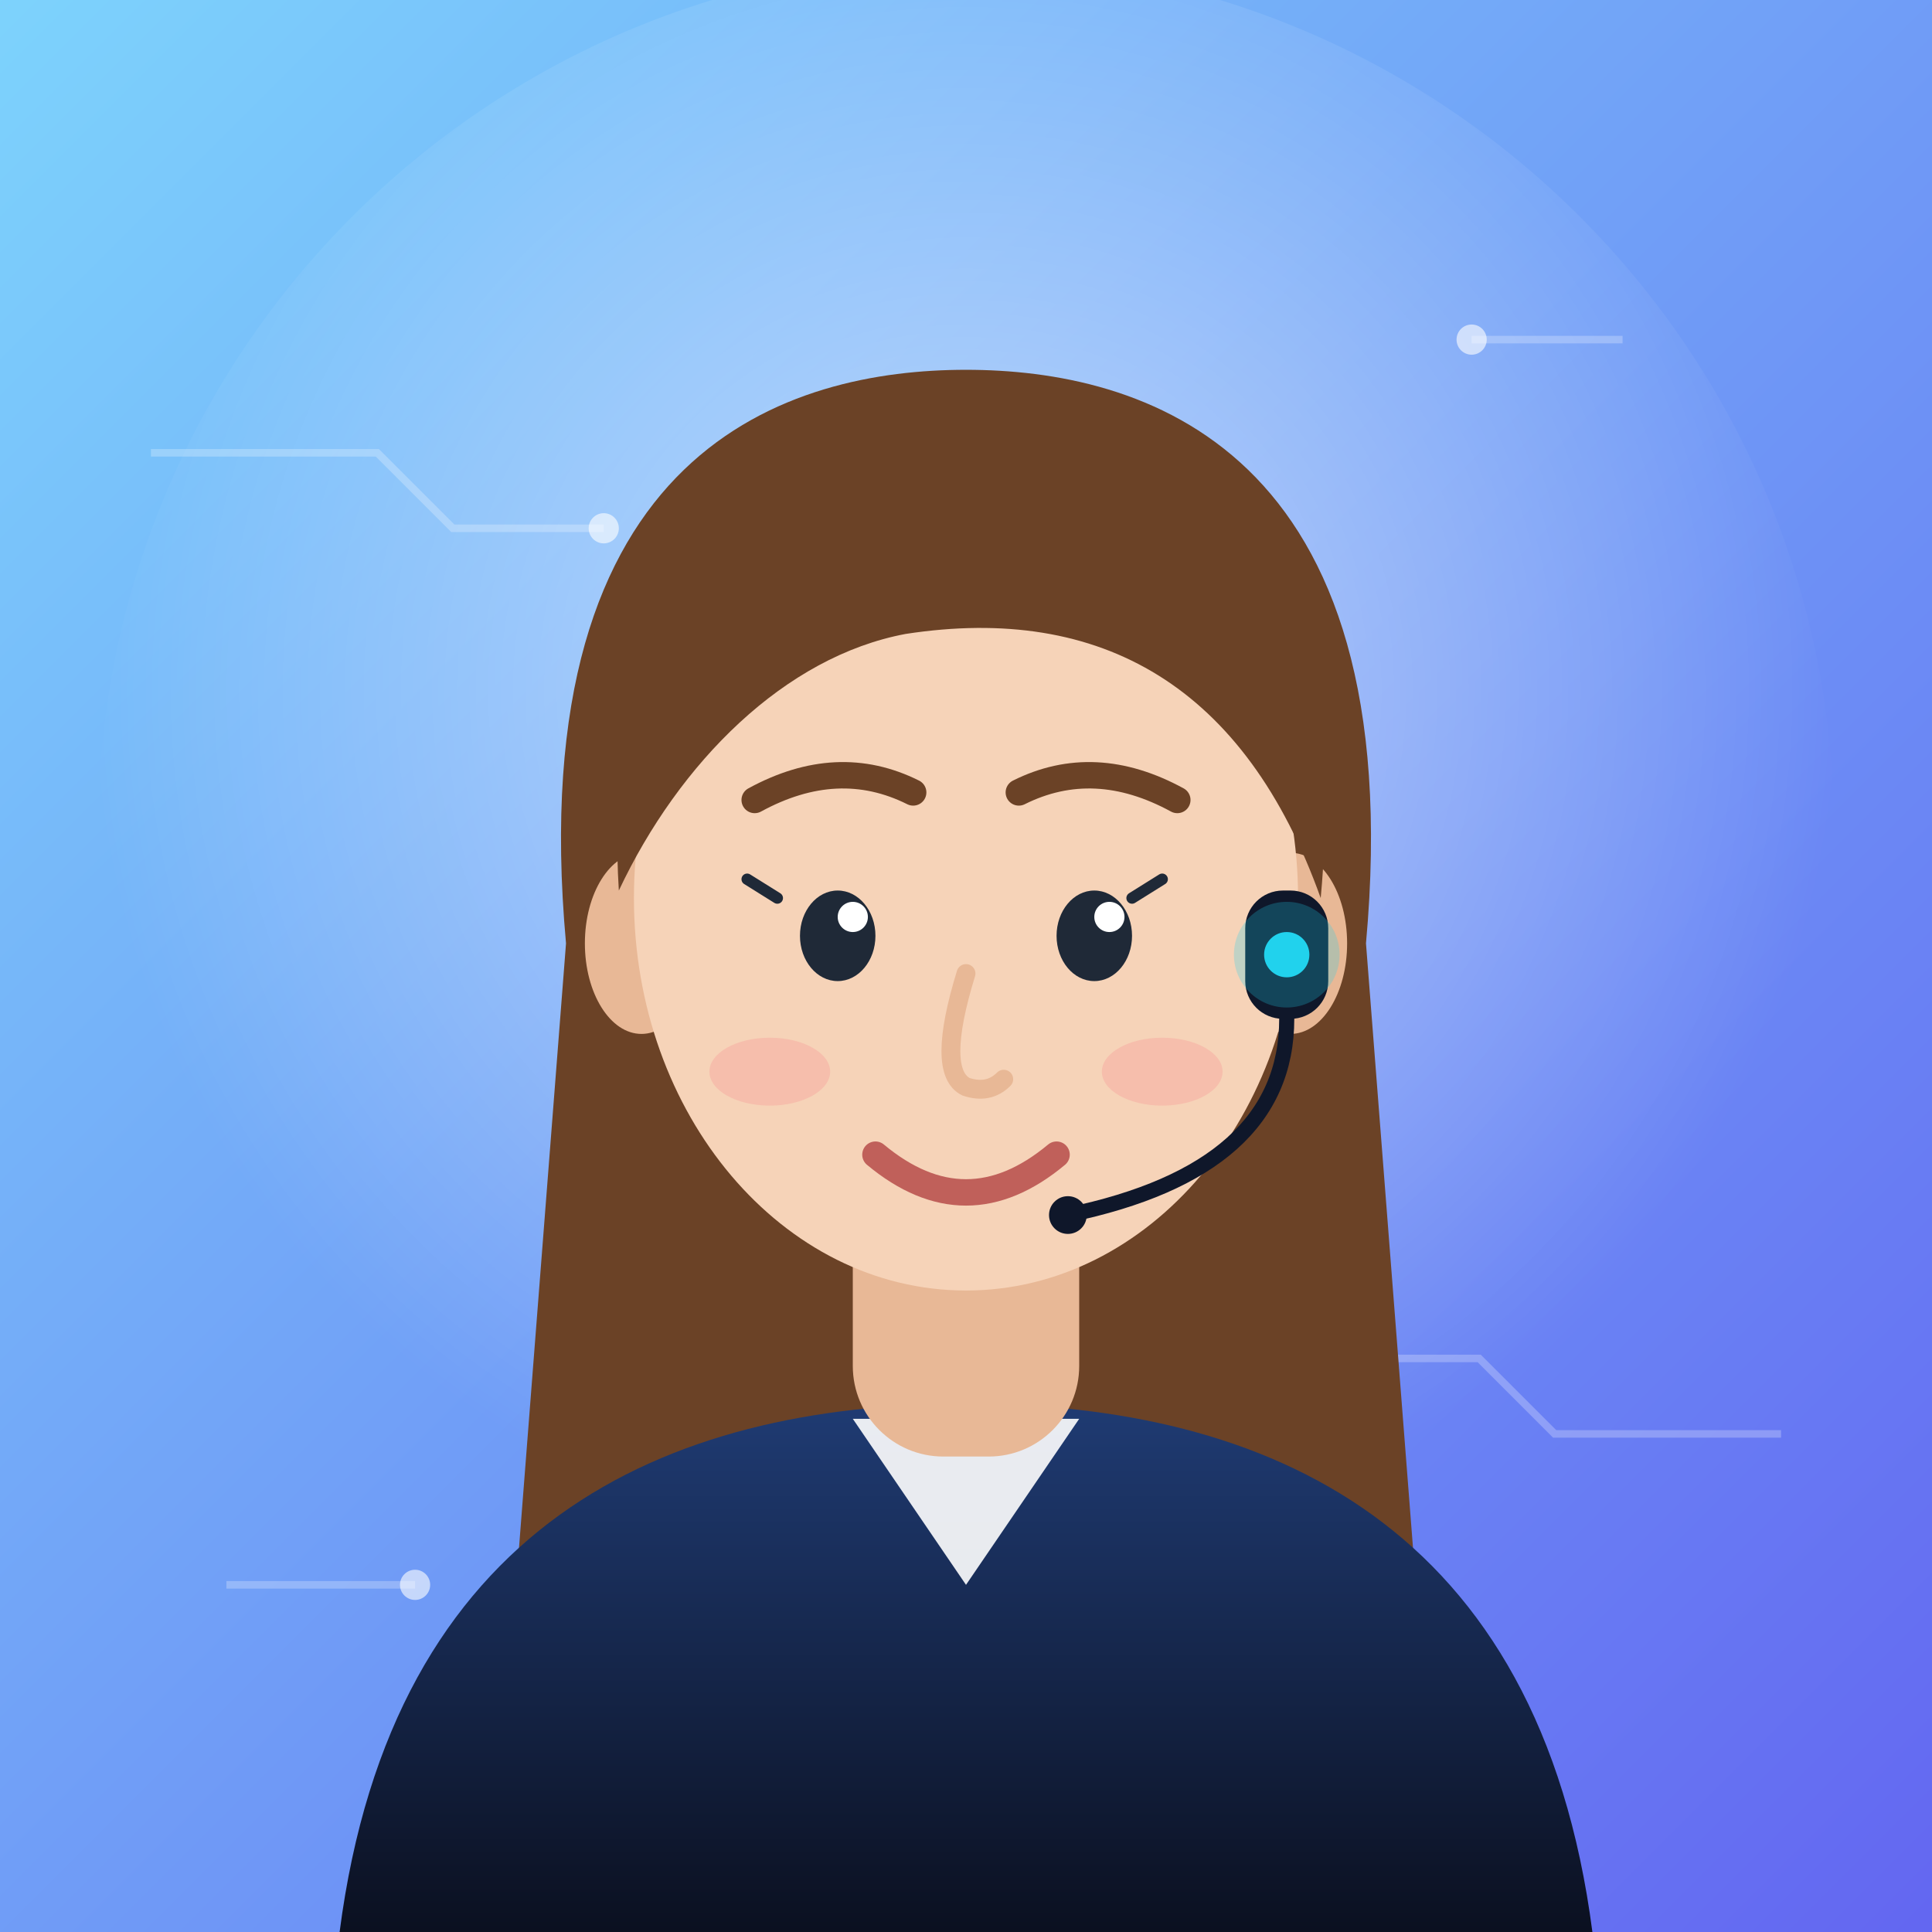
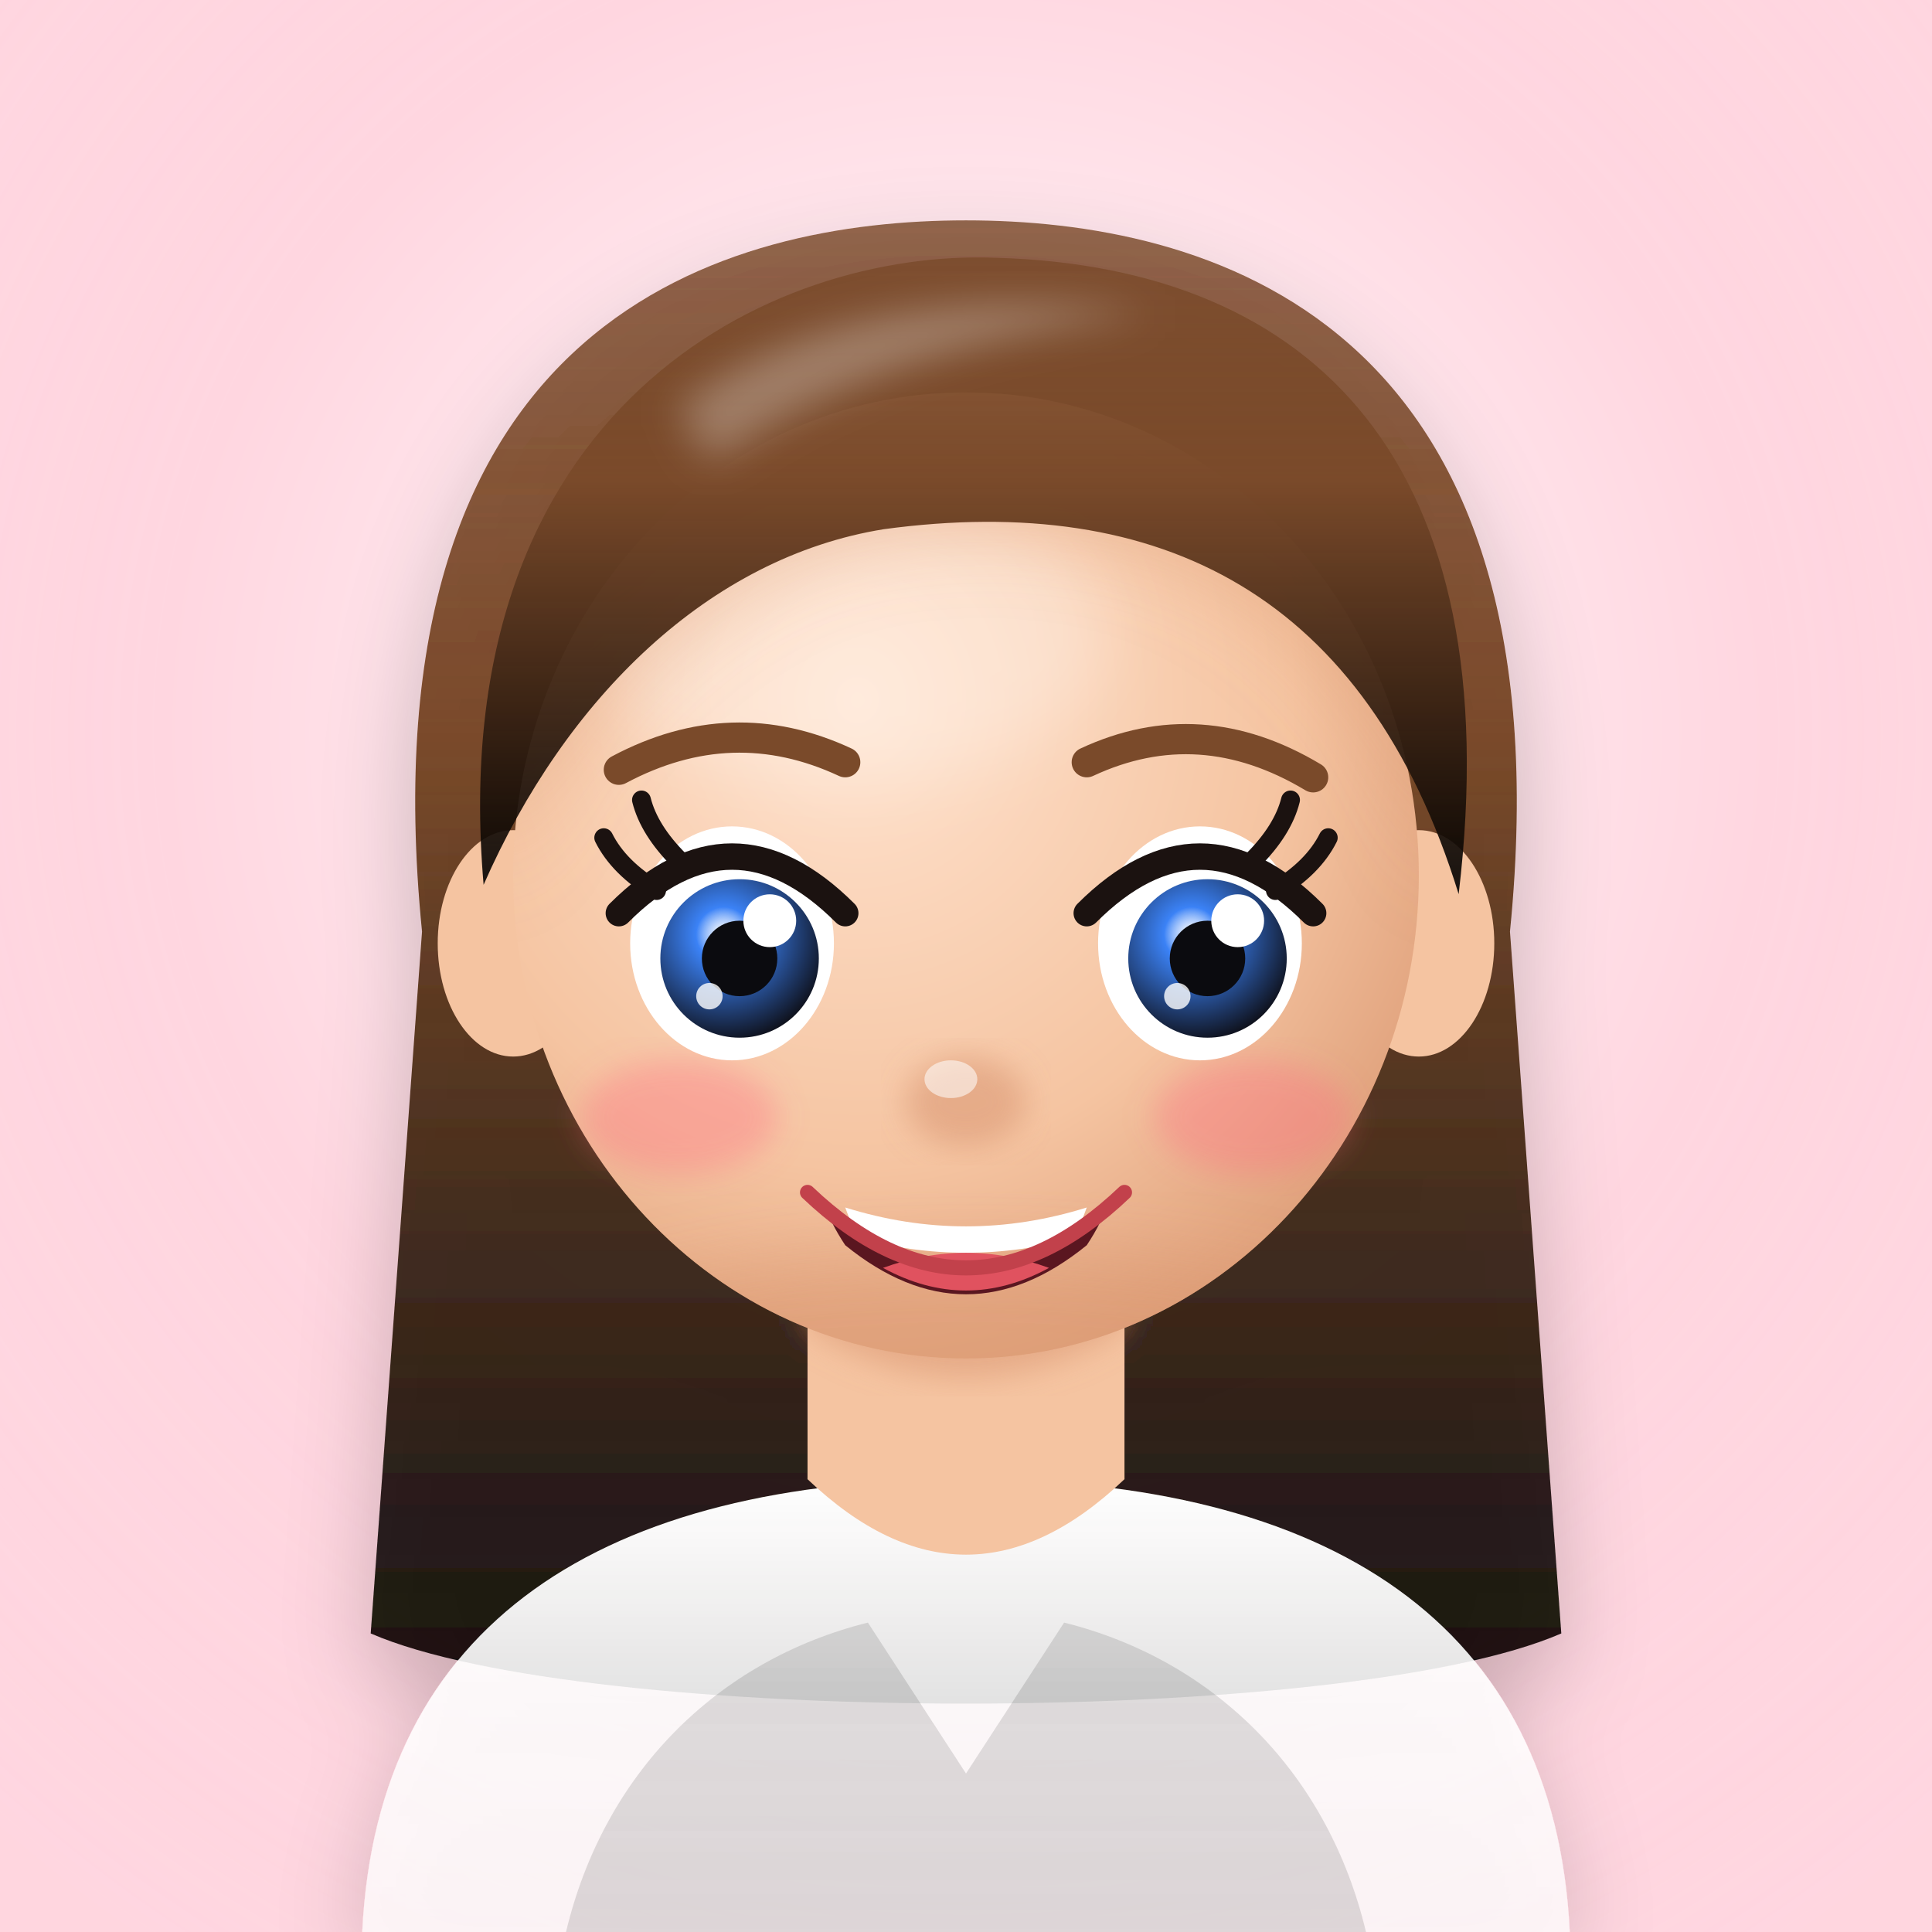
<svg xmlns="http://www.w3.org/2000/svg" viewBox="0 0 512 512" width="512" height="512">
  <defs>
-     <linearGradient id="fond" x1="0" y1="0" x2="1" y2="1">
-       <stop offset="0" stop-color="#7dd3fc" />
-       <stop offset="1" stop-color="#6366f1" />
+     <radialGradient id="fond" cx=".5" cy=".38" r=".75">
+       <stop offset="0" stop-color="#ffffff" />
+       <stop offset=".55" stop-color="#ffd6e0" />
+       <stop offset="1" stop-color="#ffd6e0" stop-opacity=".85" />
+     </radialGradient>
+     <radialGradient id="peau" cx=".38" cy=".32" r=".8">
+       <stop offset="0" stop-color="#ffe3cf" />
+       <stop offset=".6" stop-color="#f5c4a1" />
+       <stop offset="1" stop-color="#d99670" />
+     </radialGradient>
+     <radialGradient id="iris" cx=".4" cy=".35" r=".7">
+       <stop offset="0" stop-color="#ffffff" stop-opacity=".5" />
+       <stop offset=".25" stop-color="#3b82f6" />
+       <stop offset="1" stop-color="#0d0d14" />
+     </radialGradient>
+     <linearGradient id="cheveux" x1="0" y1="0" x2="0" y2="1">
+       <stop offset="0" stop-color="#7a4a2a" stop-opacity=".82" />
+       <stop offset=".35" stop-color="#7a4a2a" />
+       <stop offset="1" stop-color="#000000" stop-opacity=".9" />
    </linearGradient>
-     <radialGradient id="halo" cx=".5" cy=".42" r=".5">
-       <stop offset="0" stop-color="#ffffff" stop-opacity=".55" />
-       <stop offset="1" stop-color="#ffffff" stop-opacity="0" />
-     </radialGradient>
-     <linearGradient id="habit" x1="0" y1="0" x2="0" y2="1">
-       <stop offset="0" stop-color="#1f3b73" />
-       <stop offset="1" stop-color="#0b1020" />
+     <linearGradient id="haut" x1="0" y1="0" x2="0" y2="1">
+       <stop offset="0" stop-color="#ffffff" />
+       <stop offset="1" stop-color="#ffffff" stop-opacity=".75" />
    </linearGradient>
+     <filter id="flou" x="-20%" y="-20%" width="140%" height="140%">
+       <feGaussianBlur stdDeviation="9" />
+     </filter>
+     <filter id="flou2" x="-20%" y="-20%" width="140%" height="140%">
+       <feGaussianBlur stdDeviation="4" />
+     </filter>
+     <filter id="portee" x="-30%" y="-30%" width="160%" height="160%">
+       <feDropShadow dx="0" dy="10" stdDeviation="12" flood-color="#000000" flood-opacity=".22" />
+     </filter>
+     <clipPath id="tete">
+       <ellipse cx="256" cy="232" rx="120" ry="128" />
+     </clipPath>
  </defs>
+   <rect width="512" height="512" fill="#ffd6e0" />
  <rect width="512" height="512" fill="url(#fond)" />
-   <circle cx="256" cy="220" r="230" fill="url(#halo)" />
-   <g stroke="#ffffff" stroke-opacity=".25" stroke-width="2" fill="none">
-     <path d="M40 120h60l20 20h40M472 380h-60l-20-20h-40M60 420h50M430 90h-40" />
+   <g filter="url(#portee)">
+     <g fill="url(#cheveux)" transform="translate(256 232) scale(1.36 1.24) translate(-256 -238)">
+       <path d="M150 250C138 118 210 98 256 98C302 98 374 118 362 250L372 400C330 420 182 420 140 400Z" />
+     </g>
+     <path fill="url(#haut)" d="M96 512C100 430 160 392 256 392C352 392 412 430 416 512Z" />
+     <path fill="#000000" fill-opacity=".12" d="M150 512C160 470 190 440 230 430L256 470L282 430C322 440 352 470 362 512Z" />
+     <path fill="#f5c4a1" d="M214 340h84v52q-42 40-84 0Z" />
+     <path fill="#d99670" fill-opacity=".55" d="M214 352q42 26 84 0v-12h-84Z" filter="url(#flou2)" />
+     <path fill="#ffffff" fill-opacity=".0" d="M206 392l50 46l50-46l-14-8l-36 30l-36-30Z" />
+     <ellipse cx="136" cy="250" rx="20" ry="30" fill="#f5c4a1" />
+     <ellipse cx="376" cy="250" rx="20" ry="30" fill="#f5c4a1" />
+     <ellipse cx="256" cy="232" rx="120" ry="128" fill="url(#peau)" />
  </g>
-   <g fill="#ffffff" fill-opacity=".6">
-     <circle cx="160" cy="140" r="4" />
-     <circle cx="350" cy="360" r="4" />
-     <circle cx="110" cy="420" r="4" />
-     <circle cx="390" cy="90" r="4" />
+   <g clip-path="url(#tete)">
+     <ellipse cx="256" cy="372" rx="130" ry="40" fill="#d99670" fill-opacity=".45" filter="url(#flou)" />
+     <ellipse cx="224" cy="168" rx="70" ry="40" fill="#ffffff" fill-opacity=".28" filter="url(#flou)" />
+     <g fill="#d99670" fill-opacity=".45" filter="url(#flou)" transform="translate(256 232) scale(1.36 1.24) translate(-256 -238)">
+       <path d="M162 240C154 138 218 104 262 106C324 108 362 150 352 242C334 178 294 156 240 164C206 170 178 200 162 240Z" />
+     </g>
  </g>
-   <path fill="#6b4226" d="M150 250C138 118 210 98 256 98C302 98 374 118 362 250L376 430C330 452 182 452 136 430Z" />
-   <path fill="url(#habit)" d="M90 512C104 404 176 372 256 372C336 372 408 404 422 512Z" />
-   <path fill="#ffffff" fill-opacity=".9" d="M226 376L256 420L286 376Z" />
-   <rect x="226" y="300" width="60" height="86" rx="24" fill="#e8b896" />
-   <ellipse cx="170" cy="250" rx="15" ry="24" fill="#e8b896" />
-   <ellipse cx="342" cy="250" rx="15" ry="24" fill="#e8b896" />
-   <ellipse cx="256" cy="238" rx="88" ry="104" fill="#f6d3b8" />
-   <path fill="#6b4226" d="M164 236C158 140 218 108 262 110C322 112 358 152 350 238C330 182 292 160 240 168C208 174 180 202 164 236Z" />
-   <path d="M200 212q22-12 42-2M270 210q20-10 42 2" stroke="#6b4226" stroke-width="7" stroke-linecap="round" fill="none" />
-   <ellipse cx="222" cy="248" rx="10" ry="12" fill="#1f2937" />
-   <ellipse cx="290" cy="248" rx="10" ry="12" fill="#1f2937" />
-   <circle cx="226" cy="243" r="4" fill="#ffffff" />
-   <circle cx="294" cy="243" r="4" fill="#ffffff" />
-   <path d="M206 238l-8-5M300 238l8-5" stroke="#1f2937" stroke-width="3" stroke-linecap="round" />
-   <path d="M256 258q-8 26 0 30q6 2 10-2" stroke="#e8b896" stroke-width="5" stroke-linecap="round" fill="none" />
-   <ellipse cx="204" cy="284" rx="16" ry="9" fill="#f43f5e" fill-opacity=".14" />
-   <ellipse cx="308" cy="284" rx="16" ry="9" fill="#f43f5e" fill-opacity=".14" />
-   <path d="M232 306q24 20 48 0" stroke="#c0605a" stroke-width="7" stroke-linecap="round" fill="none" />
-   <g>
-     <rect x="330" y="236" width="22" height="34" rx="10" fill="#0f172a" />
-     <circle cx="341" cy="253" r="6" fill="#22d3ee" />
-     <circle cx="341" cy="253" r="14" fill="#22d3ee" fill-opacity=".25" />
-     <path d="M341 270q0 40-58 52" stroke="#0f172a" stroke-width="4" fill="none" stroke-linecap="round" />
-     <circle cx="283" cy="322" r="5" fill="#0f172a" />
+   <ellipse cx="180" cy="296" rx="26" ry="15" fill="#ff6b81" fill-opacity=".35" filter="url(#flou2)" />
+   <ellipse cx="332" cy="296" rx="26" ry="15" fill="#ff6b81" fill-opacity=".35" filter="url(#flou2)" />
+   <ellipse cx="194" cy="250" rx="27" ry="31" fill="#ffffff" />
+   <circle cx="196" cy="254" r="21" fill="url(#iris)" />
+   <circle cx="196" cy="254" r="10" fill="#0b0b0f" />
+   <circle cx="204" cy="244" r="7" fill="#ffffff" />
+   <circle cx="188" cy="264" r="3.5" fill="#ffffff" fill-opacity=".8" />
+   <path d="M164 242q30-30 60 0" stroke="#1b1210" stroke-width="7" fill="none" stroke-linecap="round" />
+   <ellipse cx="318" cy="250" rx="27" ry="31" fill="#ffffff" />
+   <circle cx="320" cy="254" r="21" fill="url(#iris)" />
+   <circle cx="320" cy="254" r="10" fill="#0b0b0f" />
+   <circle cx="328" cy="244" r="7" fill="#ffffff" />
+   <circle cx="312" cy="264" r="3.5" fill="#ffffff" fill-opacity=".8" />
+   <path d="M288 242q30-30 60 0" stroke="#1b1210" stroke-width="7" fill="none" stroke-linecap="round" />
+   <path d="M174 236q-10-6-14-14M180 228q-8-8-10-16M338 236q10-6 14-14M332 228q8-8 10-16" stroke="#1b1210" stroke-width="5" stroke-linecap="round" fill="none" />
+   <path d="M164 204q30-16 60-2M288 202q30-14 60 4" stroke="#7a4a2a" stroke-width="8" stroke-linecap="round" fill="none" />
+   <ellipse cx="256" cy="292" rx="16" ry="12" fill="#d99670" fill-opacity=".55" filter="url(#flou2)" />
+   <ellipse cx="252" cy="286" rx="7" ry="5" fill="#ffffff" fill-opacity=".55" />
+   <path d="M218 318q38 34 76 0q-2 6-6 12q-32 26-64 0q-4-6-6-12Z" fill="#5a1620" />
+   <path d="M224 320q32 10 64 0l-3 8q-29 8-58 0Z" fill="#ffffff" />
+   <path d="M234 336q22 12 44 0q-22-8-44 0Z" fill="#e0525f" />
+   <path d="M214 316q42 40 84 0" stroke="#c2414b" stroke-width="4" fill="none" stroke-linecap="round" />
+   <g fill="url(#cheveux)" transform="translate(256 232) scale(1.36 1.24) translate(-256 -238)">
+     <path d="M162 240C154 138 218 104 262 106C324 108 362 150 352 242C334 178 294 156 240 164C206 170 178 200 162 240Z" />
+   </g>
+   <g fill="#ffffff" fill-opacity=".28" filter="url(#flou2)" transform="translate(256 232) scale(1.36 1.24) translate(-256 -238)">
+     <path d="M200 138C222 118 258 112 292 118C262 122 232 130 206 150Z" />
  </g>
</svg>
